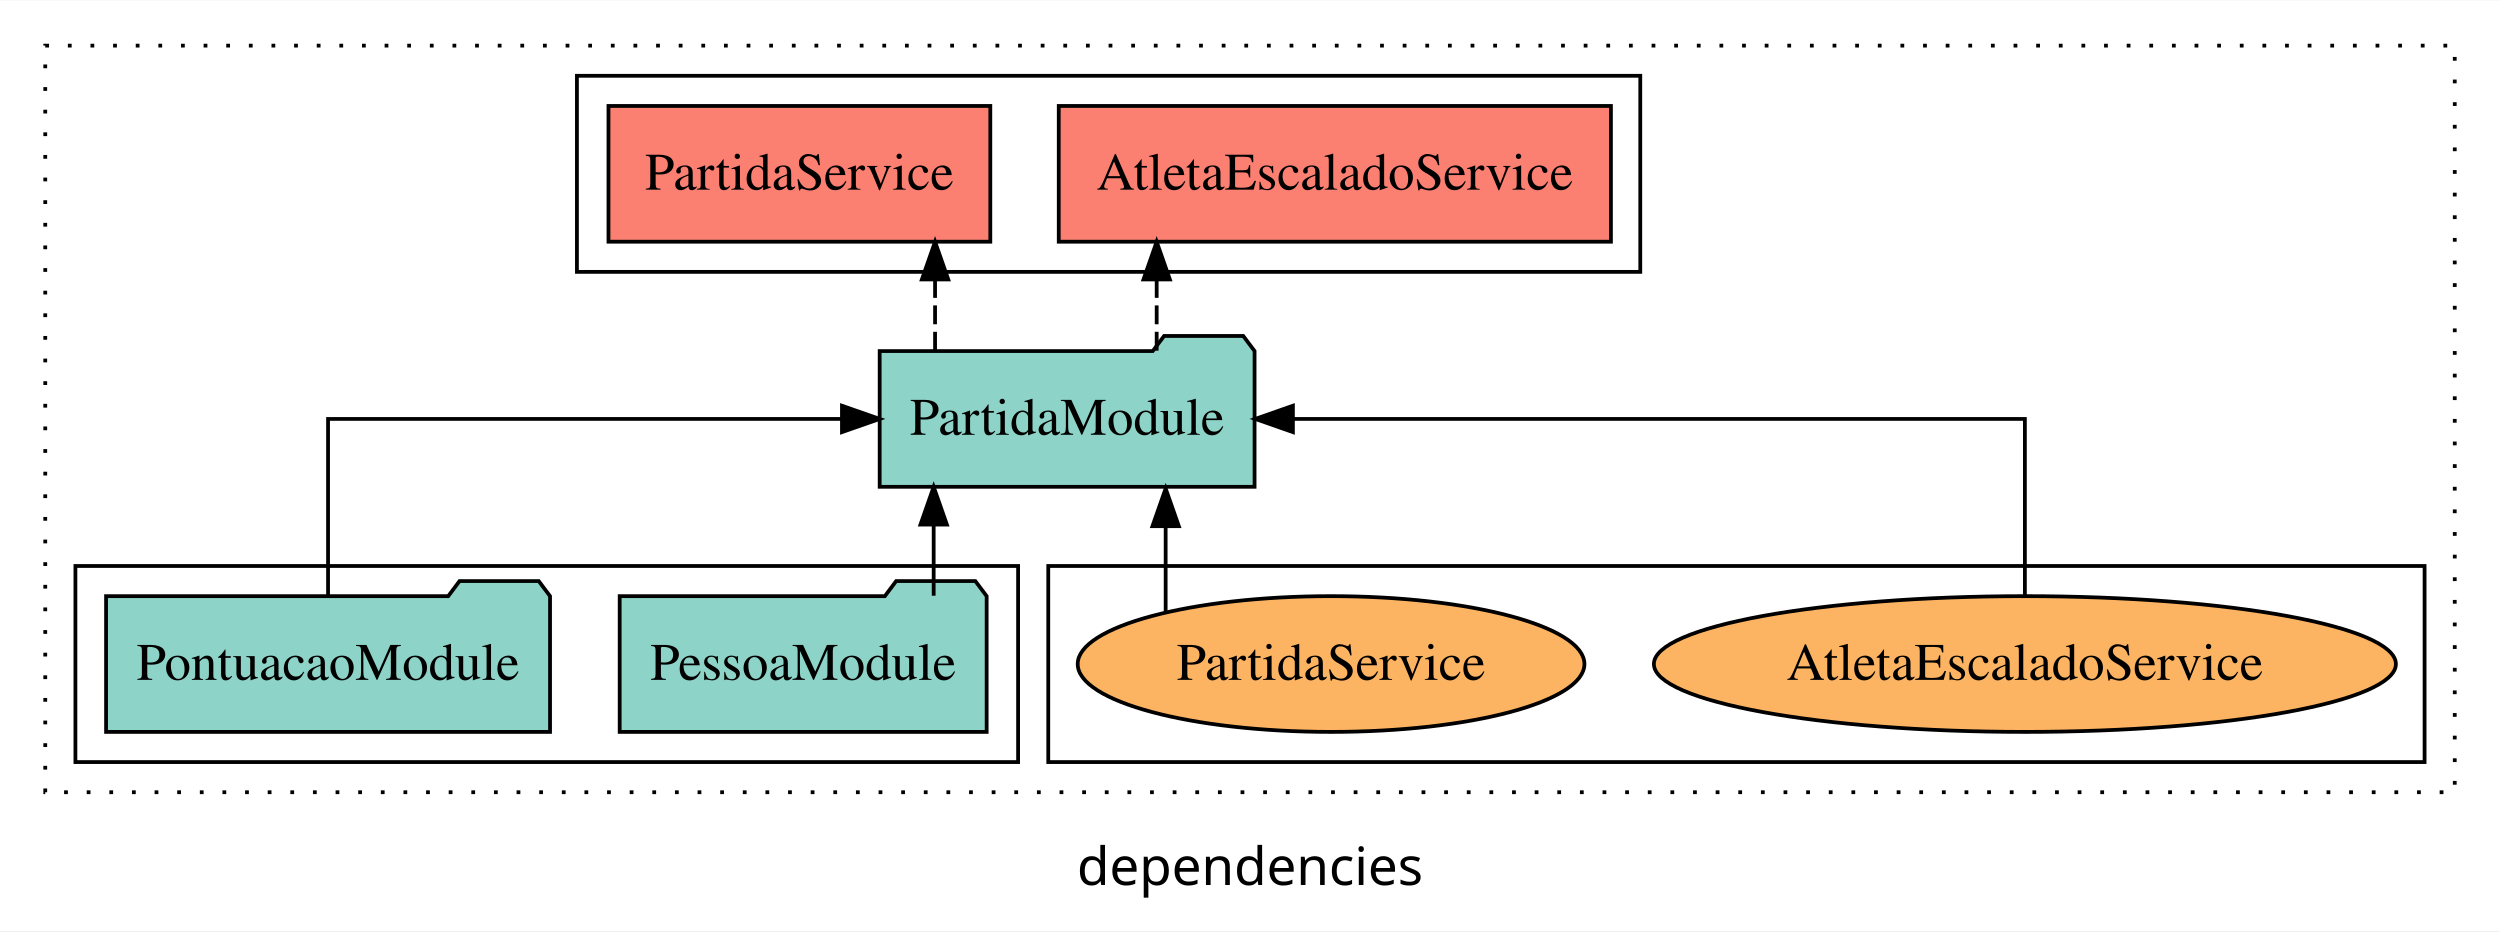
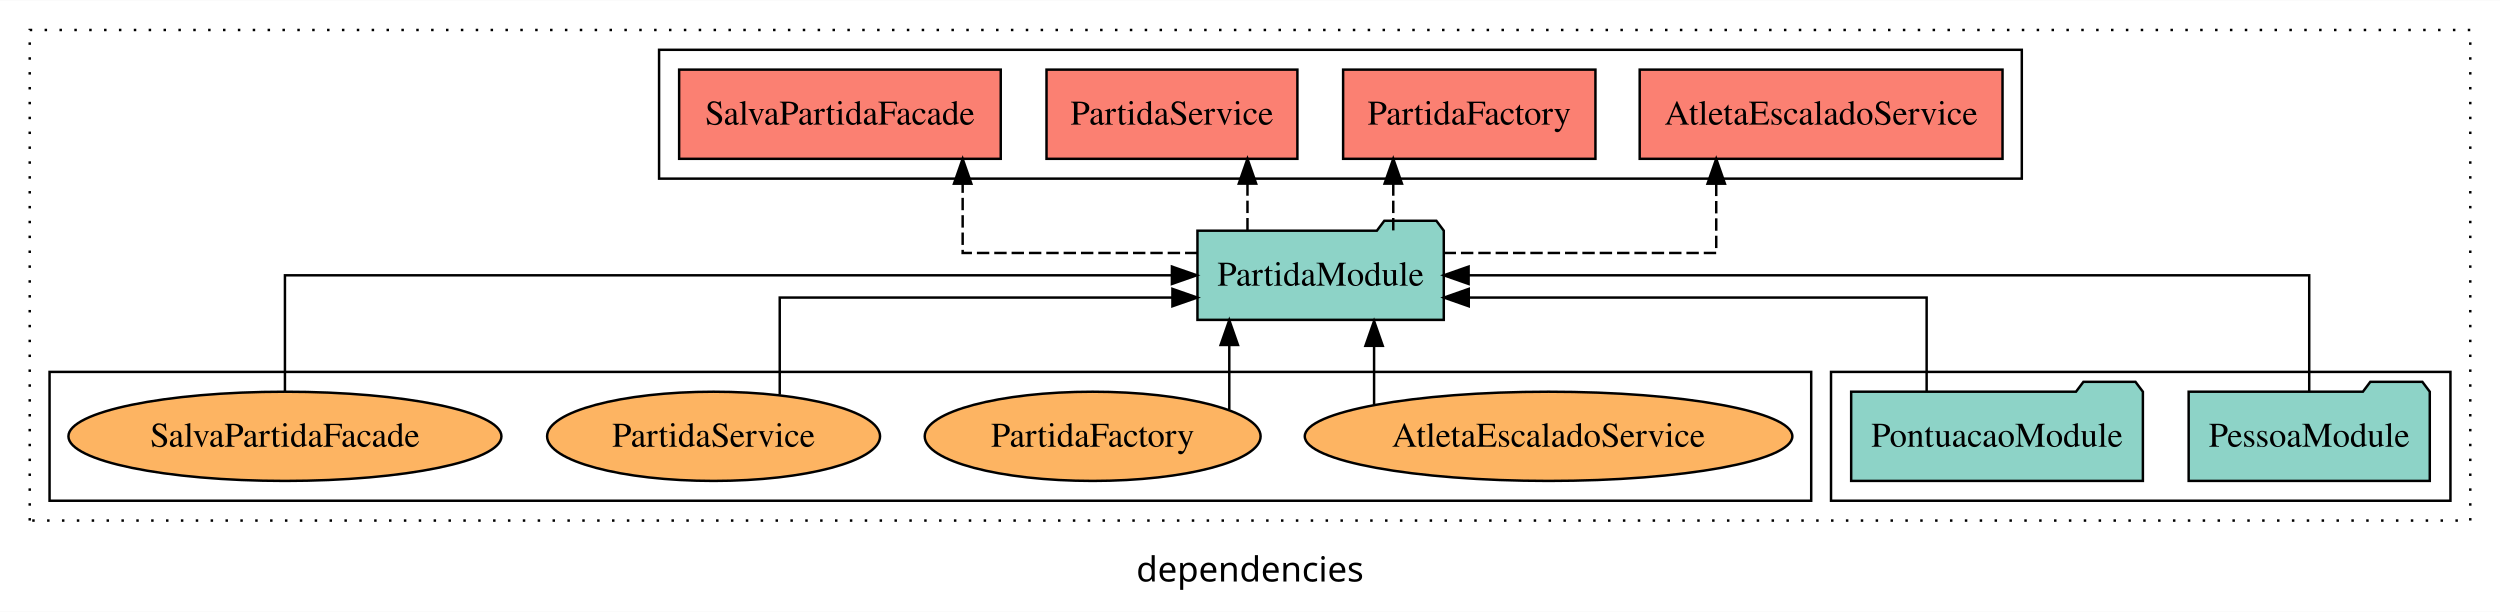
- <svg xmlns="http://www.w3.org/2000/svg" width="663pt" height="247pt" viewBox="0.00 0.00 663.00 246.80">
+ <svg xmlns="http://www.w3.org/2000/svg" width="1009pt" height="247pt" viewBox="0.00 0.00 1009.00 246.80">
  <g id="graph0" class="graph" transform="scale(1 1) rotate(0) translate(4 242.8)">
-     <polygon fill="white" stroke="transparent" points="-4,4 -4,-242.8 659,-242.8 659,4 -4,4" />
-     <text text-anchor="middle" x="327.5" y="-8.2" font-family="sans-serif" font-size="14.00">dependencies</text>
+     <polygon fill="white" stroke="transparent" points="-4,4 -4,-242.8 1005,-242.8 1005,4 -4,4" />
+     <text text-anchor="middle" x="500.5" y="-8.2" font-family="sans-serif" font-size="14.00">dependencies</text>
    <g id="clust1" class="cluster">
-       <polygon fill="none" stroke="black" stroke-dasharray="1,5" points="8,-32.8 8,-230.8 647,-230.8 647,-32.8 8,-32.8" />
+       <polygon fill="none" stroke="black" stroke-dasharray="1,5" points="8,-32.8 8,-230.8 993,-230.8 993,-32.8 8,-32.8" />
+     </g>
+     <g id="clust3" class="cluster">
+       <polygon fill="none" stroke="black" points="735,-40.8 735,-92.8 985,-92.8 985,-40.8 735,-40.8" />
    </g>
    <g id="clust4" class="cluster">
-       <polygon fill="none" stroke="black" points="149,-170.8 149,-222.8 431,-222.8 431,-170.8 149,-170.8" />
+       <polygon fill="none" stroke="black" points="262,-170.8 262,-222.8 812,-222.8 812,-170.8 262,-170.8" />
    </g>
    <g id="clust6" class="cluster">
-       <polygon fill="none" stroke="black" points="274,-40.8 274,-92.8 639,-92.8 639,-40.8 274,-40.8" />
-     </g>
-     <g id="clust3" class="cluster">
-       <polygon fill="none" stroke="black" points="16,-40.8 16,-92.8 266,-92.8 266,-40.8 16,-40.8" />
+       <polygon fill="none" stroke="black" points="16,-40.8 16,-92.8 727,-92.8 727,-40.8 16,-40.8" />
    </g>
    <g id="node1" class="node">
-       <polygon fill="#8dd3c7" stroke="black" points="257.66,-84.8 254.66,-88.8 233.66,-88.8 230.66,-84.8 160.34,-84.8 160.34,-48.8 257.66,-48.8 257.66,-84.8" />
-       <text text-anchor="middle" x="209" y="-62.6" font-family="Times,serif" font-size="14.00">PessoaModule</text>
+       <polygon fill="#8dd3c7" stroke="black" points="976.66,-84.8 973.66,-88.8 952.66,-88.8 949.66,-84.8 879.34,-84.8 879.34,-48.8 976.66,-48.8 976.66,-84.8" />
+       <text text-anchor="middle" x="928" y="-62.6" font-family="Times,serif" font-size="14.00">PessoaModule</text>
    </g>
    <g id="node3" class="node">
-       <polygon fill="#8dd3c7" stroke="black" points="328.71,-149.8 325.71,-153.8 304.71,-153.8 301.71,-149.8 229.29,-149.8 229.29,-113.8 328.71,-113.8 328.71,-149.8" />
-       <text text-anchor="middle" x="279" y="-127.6" font-family="Times,serif" font-size="14.00">PartidaModule</text>
+       <polygon fill="#8dd3c7" stroke="black" points="578.71,-149.8 575.71,-153.8 554.71,-153.8 551.71,-149.8 479.29,-149.8 479.29,-113.8 578.71,-113.8 578.71,-149.8" />
+       <text text-anchor="middle" x="529" y="-127.6" font-family="Times,serif" font-size="14.00">PartidaModule</text>
    </g>
    <g id="edge1" class="edge">
-       <path fill="none" stroke="black" d="M243.61,-84.91C243.61,-84.91 243.61,-103.79 243.61,-103.79" />
-       <polygon fill="black" stroke="black" points="240.11,-103.79 243.61,-113.79 247.11,-103.79 240.11,-103.79" />
+       <path fill="none" stroke="black" d="M928,-84.91C928,-104.14 928,-131.8 928,-131.8 928,-131.8 588.73,-131.8 588.73,-131.8" />
+       <polygon fill="black" stroke="black" points="588.73,-128.3 578.73,-131.8 588.73,-135.3 588.73,-128.3" />
    </g>
    <g id="node2" class="node">
-       <polygon fill="#8dd3c7" stroke="black" points="141.87,-84.8 138.87,-88.8 117.87,-88.8 114.87,-84.8 24.13,-84.8 24.13,-48.8 141.87,-48.8 141.87,-84.8" />
-       <text text-anchor="middle" x="83" y="-62.6" font-family="Times,serif" font-size="14.00">PontuacaoModule</text>
+       <polygon fill="#8dd3c7" stroke="black" points="860.87,-84.8 857.87,-88.8 836.87,-88.8 833.87,-84.8 743.13,-84.8 743.13,-48.8 860.87,-48.8 860.87,-84.8" />
+       <text text-anchor="middle" x="802" y="-62.6" font-family="Times,serif" font-size="14.00">PontuacaoModule</text>
    </g>
    <g id="edge2" class="edge">
-       <path fill="none" stroke="black" d="M83,-84.91C83,-104.14 83,-131.8 83,-131.8 83,-131.8 219.29,-131.8 219.29,-131.8" />
-       <polygon fill="black" stroke="black" points="219.29,-135.3 229.29,-131.8 219.29,-128.3 219.29,-135.3" />
+       <path fill="none" stroke="black" d="M773.59,-84.83C773.59,-101.2 773.59,-122.8 773.59,-122.8 773.59,-122.8 588.79,-122.8 588.79,-122.8" />
+       <polygon fill="black" stroke="black" points="588.79,-119.3 578.79,-122.8 588.79,-126.3 588.79,-119.3" />
    </g>
    <g id="node4" class="node">
-       <polygon fill="#fb8072" stroke="black" points="423.22,-214.8 276.78,-214.8 276.78,-178.8 423.22,-178.8 423.22,-214.8" />
-       <text text-anchor="middle" x="350" y="-192.6" font-family="Times,serif" font-size="14.00">AtletaEscaladoService </text>
+       <polygon fill="#fb8072" stroke="black" points="804.22,-214.8 657.78,-214.8 657.78,-178.8 804.22,-178.8 804.22,-214.8" />
+       <text text-anchor="middle" x="731" y="-192.6" font-family="Times,serif" font-size="14.00">AtletaEscaladoService </text>
    </g>
    <g id="edge3" class="edge">
-       <path fill="none" stroke="black" stroke-dasharray="5,2" d="M302.75,-149.91C302.75,-149.91 302.75,-168.79 302.75,-168.79" />
-       <polygon fill="black" stroke="black" points="299.25,-168.79 302.75,-178.79 306.25,-168.79 299.25,-168.79" />
+       <path fill="none" stroke="black" stroke-dasharray="5,2" d="M578.64,-140.8C625.52,-140.8 688.67,-140.8 688.67,-140.8 688.67,-140.8 688.67,-168.77 688.67,-168.77" />
+       <polygon fill="black" stroke="black" points="685.17,-168.77 688.67,-178.77 692.17,-168.77 685.17,-168.77" />
    </g>
    <g id="node5" class="node">
-       <polygon fill="#fb8072" stroke="black" points="258.63,-214.8 157.37,-214.8 157.37,-178.8 258.63,-178.8 258.63,-214.8" />
-       <text text-anchor="middle" x="208" y="-192.6" font-family="Times,serif" font-size="14.00">PartidaService </text>
+       <polygon fill="#fb8072" stroke="black" points="639.92,-214.8 538.08,-214.8 538.08,-178.8 639.92,-178.8 639.92,-214.8" />
+       <text text-anchor="middle" x="589" y="-192.6" font-family="Times,serif" font-size="14.00">PartidaFactory </text>
    </g>
    <g id="edge4" class="edge">
-       <path fill="none" stroke="black" stroke-dasharray="5,2" d="M243.98,-149.91C243.98,-149.91 243.98,-168.79 243.98,-168.79" />
-       <polygon fill="black" stroke="black" points="240.48,-168.79 243.98,-178.79 247.48,-168.79 240.48,-168.79" />
+       <path fill="none" stroke="black" stroke-dasharray="5,2" d="M558.32,-149.91C558.32,-149.91 558.32,-168.79 558.32,-168.79" />
+       <polygon fill="black" stroke="black" points="554.82,-168.79 558.32,-178.79 561.82,-168.79 554.82,-168.79" />
    </g>
    <g id="node6" class="node">
-       <ellipse fill="#fdb462" stroke="black" cx="533" cy="-66.8" rx="98.39" ry="18" />
-       <text text-anchor="middle" x="533" y="-62.6" font-family="Times,serif" font-size="14.00">AtletaEscaladoService</text>
+       <polygon fill="#fb8072" stroke="black" points="519.63,-214.8 418.37,-214.8 418.37,-178.8 519.63,-178.8 519.63,-214.8" />
+       <text text-anchor="middle" x="469" y="-192.6" font-family="Times,serif" font-size="14.00">PartidaService </text>
    </g>
    <g id="edge5" class="edge">
-       <path fill="none" stroke="black" d="M533,-84.91C533,-104.14 533,-131.8 533,-131.8 533,-131.8 338.88,-131.8 338.88,-131.8" />
-       <polygon fill="black" stroke="black" points="338.88,-128.3 328.88,-131.8 338.88,-135.3 338.88,-128.3" />
+       <path fill="none" stroke="black" stroke-dasharray="5,2" d="M499.48,-149.91C499.48,-149.91 499.48,-168.79 499.48,-168.79" />
+       <polygon fill="black" stroke="black" points="495.98,-168.79 499.48,-178.79 502.98,-168.79 495.98,-168.79" />
    </g>
    <g id="node7" class="node">
-       <ellipse fill="#fdb462" stroke="black" cx="349" cy="-66.8" rx="67.19" ry="18" />
-       <text text-anchor="middle" x="349" y="-62.6" font-family="Times,serif" font-size="14.00">PartidaService</text>
+       <polygon fill="#fb8072" stroke="black" points="399.9,-214.8 270.1,-214.8 270.1,-178.8 399.9,-178.8 399.9,-214.8" />
+       <text text-anchor="middle" x="335" y="-192.6" font-family="Times,serif" font-size="14.00">SalvaPartidaFacade </text>
    </g>
    <g id="edge6" class="edge">
-       <path fill="none" stroke="black" d="M305.13,-80.58C305.13,-80.58 305.13,-103.35 305.13,-103.35" />
-       <polygon fill="black" stroke="black" points="301.63,-103.35 305.13,-113.35 308.63,-103.35 301.63,-103.35" />
+       <path fill="none" stroke="black" stroke-dasharray="5,2" d="M479.28,-140.8C437.49,-140.8 384.53,-140.8 384.53,-140.8 384.53,-140.8 384.53,-168.77 384.53,-168.77" />
+       <polygon fill="black" stroke="black" points="381.03,-168.77 384.53,-178.77 388.03,-168.77 381.03,-168.77" />
+     </g>
+     <g id="node8" class="node">
+       <ellipse fill="#fdb462" stroke="black" cx="621" cy="-66.8" rx="98.39" ry="18" />
+       <text text-anchor="middle" x="621" y="-62.6" font-family="Times,serif" font-size="14.00">AtletaEscaladoService</text>
+     </g>
+     <g id="edge7" class="edge">
+       <path fill="none" stroke="black" d="M550.58,-79.64C550.58,-79.64 550.58,-103.32 550.58,-103.32" />
+       <polygon fill="black" stroke="black" points="547.08,-103.32 550.58,-113.32 554.08,-103.32 547.08,-103.32" />
+     </g>
+     <g id="node9" class="node">
+       <ellipse fill="#fdb462" stroke="black" cx="437" cy="-66.8" rx="67.78" ry="18" />
+       <text text-anchor="middle" x="437" y="-62.6" font-family="Times,serif" font-size="14.00">PartidaFactory</text>
+     </g>
+     <g id="edge8" class="edge">
+       <path fill="none" stroke="black" d="M492.14,-77.53C492.14,-77.53 492.14,-103.67 492.14,-103.67" />
+       <polygon fill="black" stroke="black" points="488.64,-103.67 492.14,-113.67 495.64,-103.67 488.64,-103.67" />
+     </g>
+     <g id="node10" class="node">
+       <ellipse fill="#fdb462" stroke="black" cx="284" cy="-66.8" rx="67.19" ry="18" />
+       <text text-anchor="middle" x="284" y="-62.6" font-family="Times,serif" font-size="14.00">PartidaService</text>
+     </g>
+     <g id="edge9" class="edge">
+       <path fill="none" stroke="black" d="M310.7,-83.6C310.7,-100.1 310.7,-122.8 310.7,-122.8 310.7,-122.8 469.19,-122.8 469.19,-122.8" />
+       <polygon fill="black" stroke="black" points="469.19,-126.3 479.19,-122.8 469.19,-119.3 469.19,-126.3" />
+     </g>
+     <g id="node11" class="node">
+       <ellipse fill="#fdb462" stroke="black" cx="111" cy="-66.8" rx="87.38" ry="18" />
+       <text text-anchor="middle" x="111" y="-62.6" font-family="Times,serif" font-size="14.00">SalvaPartidaFacade</text>
+     </g>
+     <g id="edge10" class="edge">
+       <path fill="none" stroke="black" d="M111,-84.91C111,-104.14 111,-131.8 111,-131.8 111,-131.8 468.99,-131.8 468.99,-131.8" />
+       <polygon fill="black" stroke="black" points="468.99,-135.3 478.99,-131.8 468.99,-128.3 468.99,-135.3" />
    </g>
  </g>
</svg>
